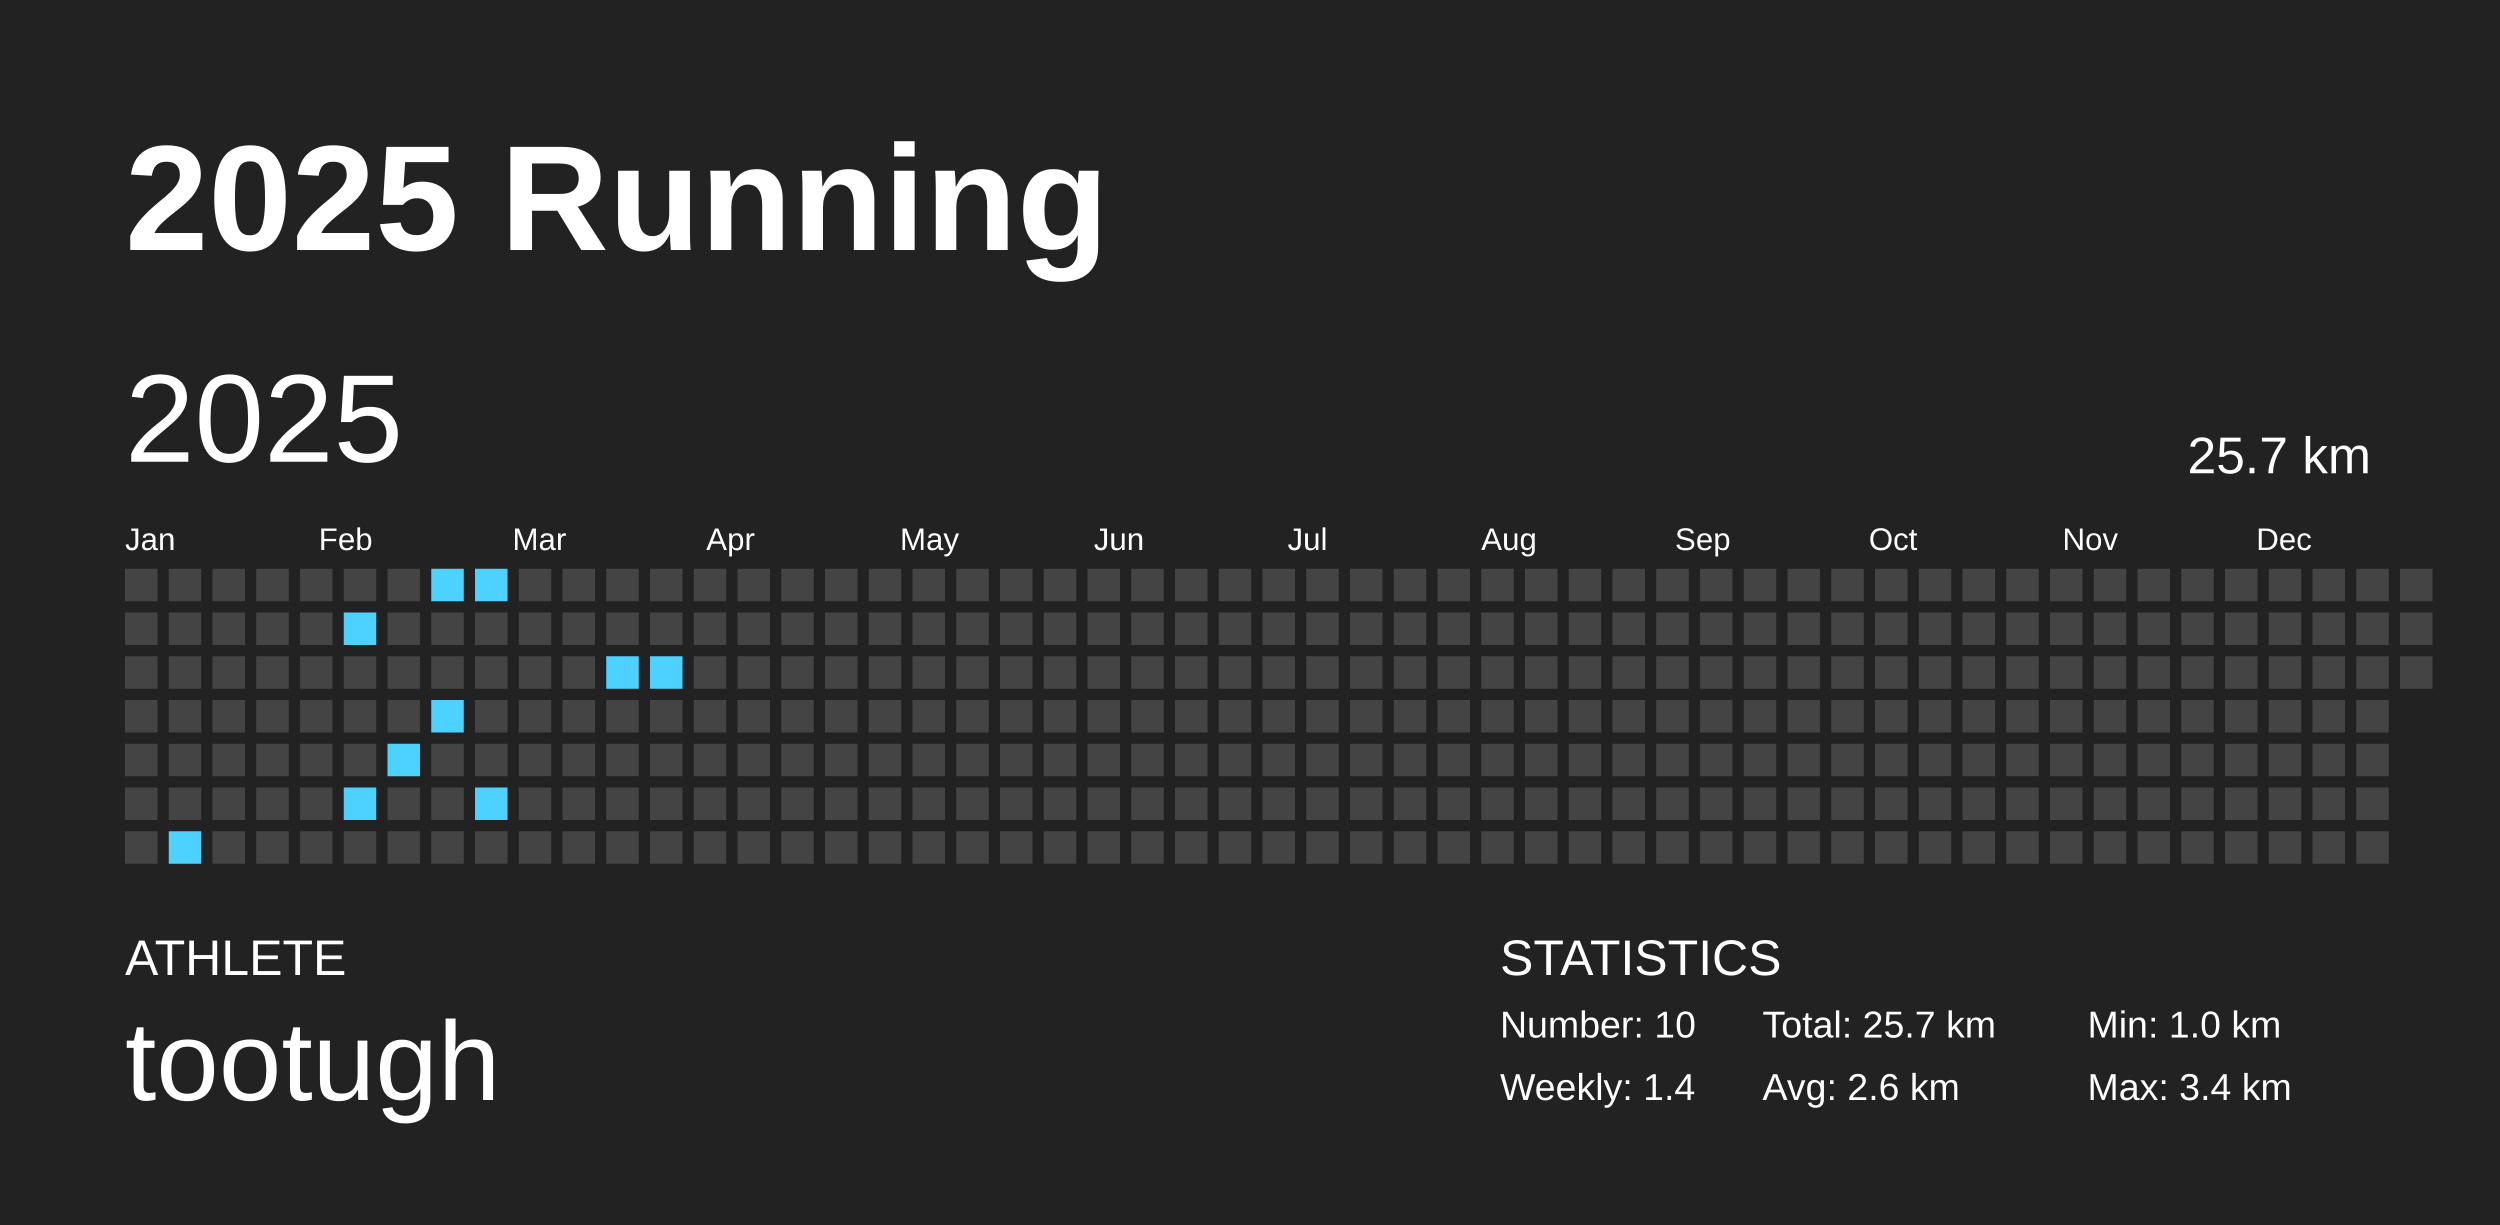
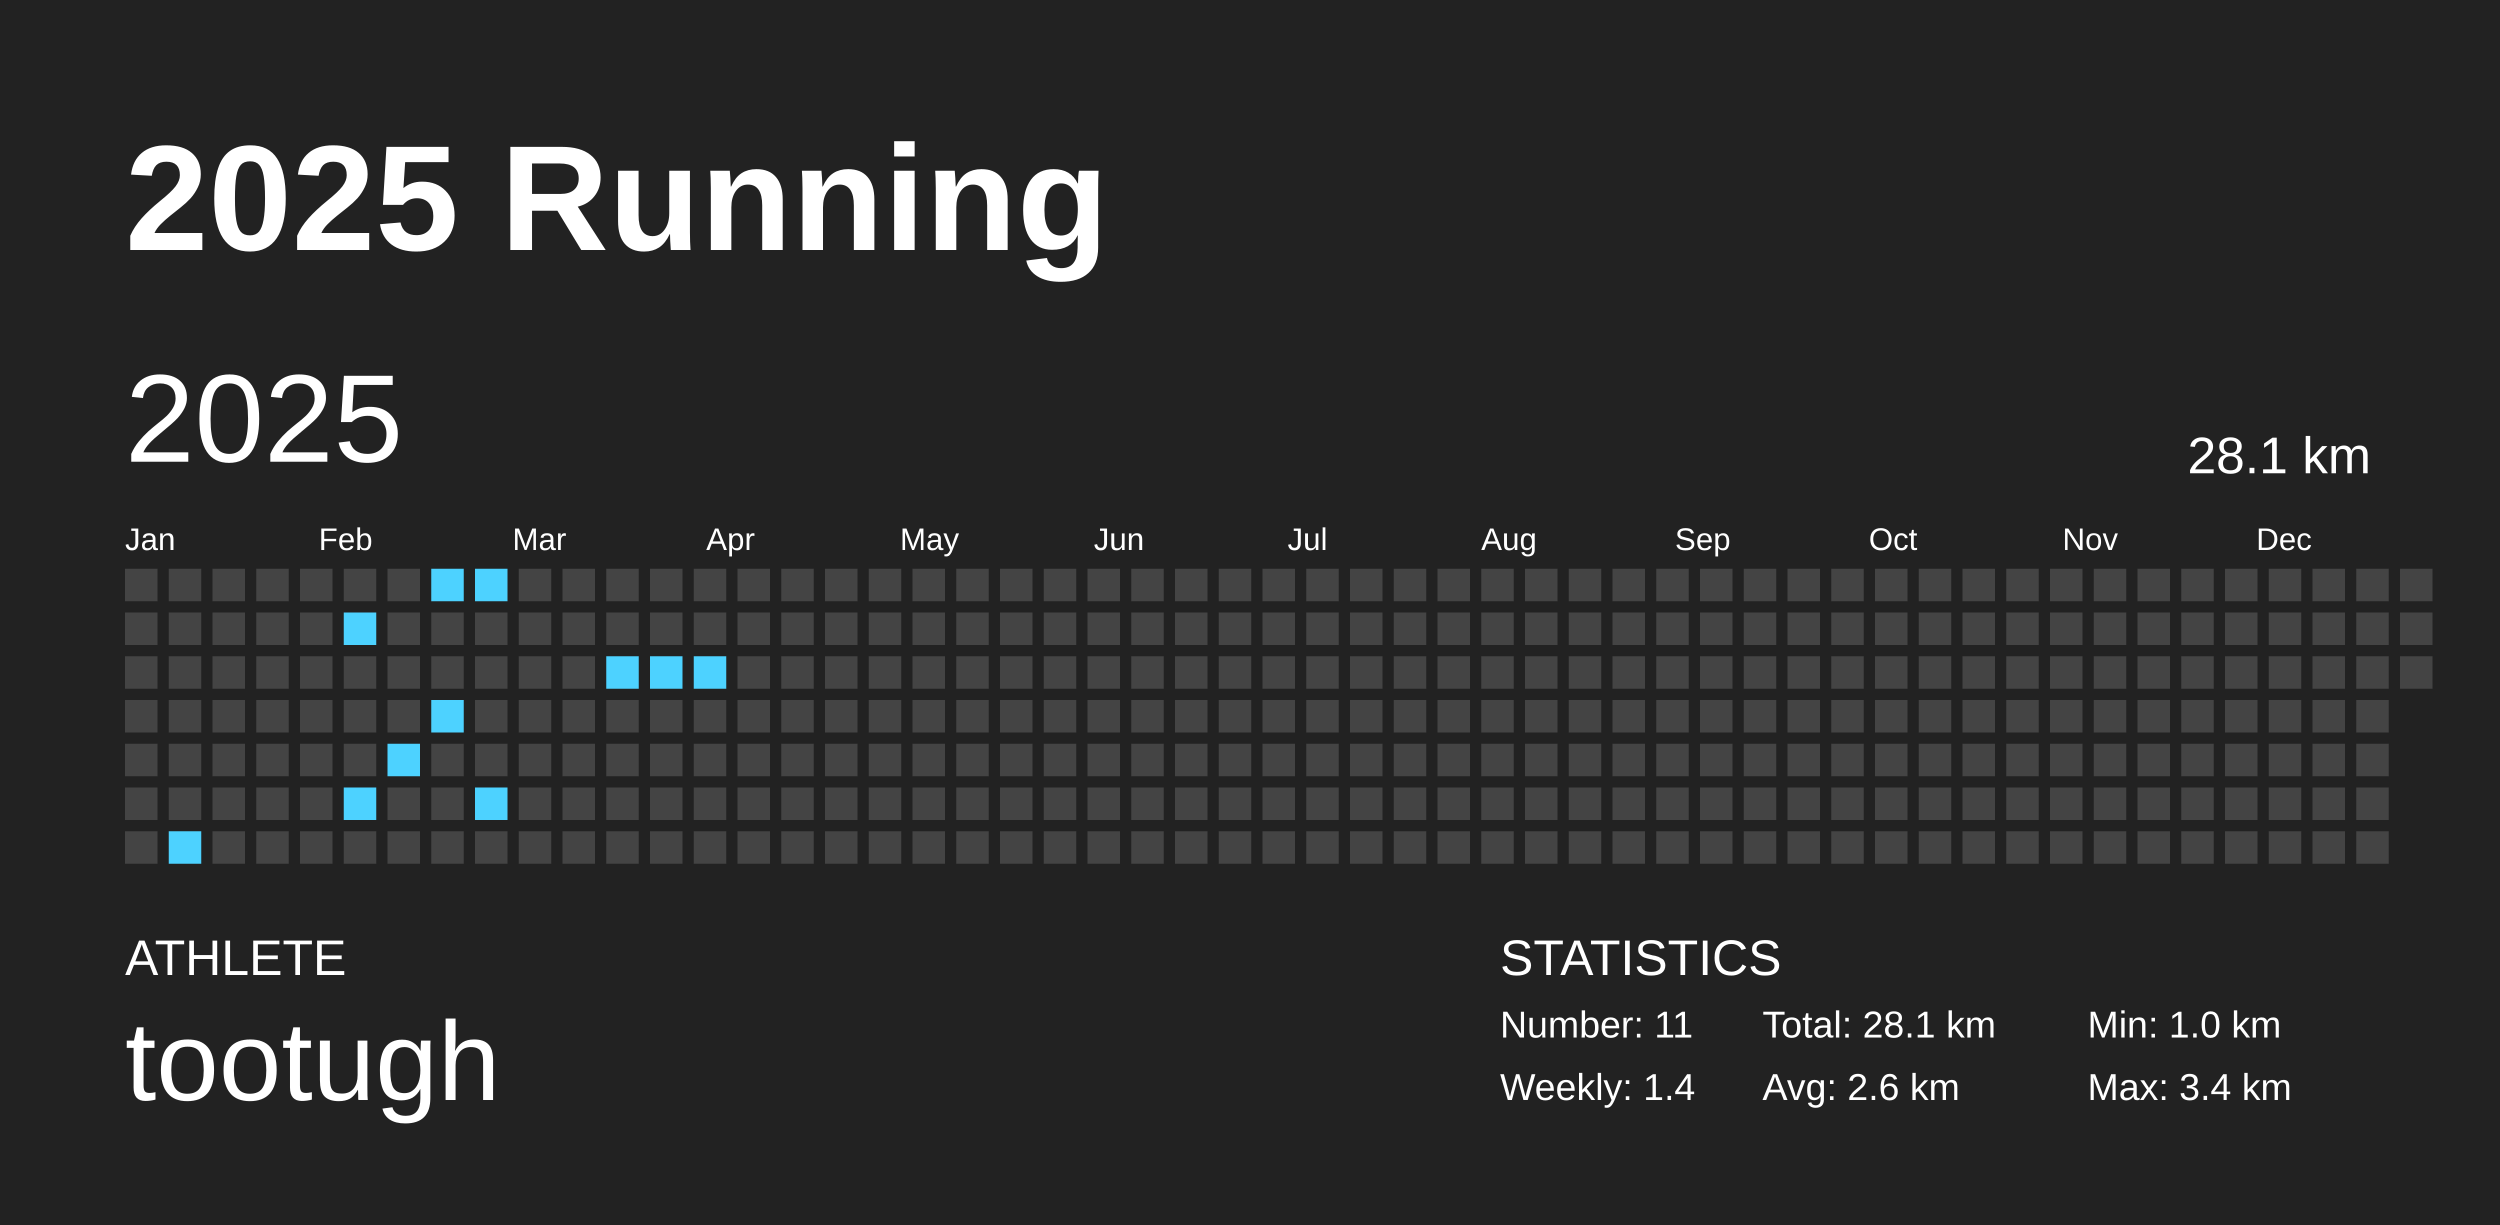
<svg xmlns="http://www.w3.org/2000/svg" baseProfile="full" height="98mm" version="1.1" viewBox="0,0,200,98" width="200mm">
  <defs />
  <rect fill="#222222" height="98" width="200" x="0" y="0" />
  <text fill="#FFFFFF" style="font-size:12px; font-family:Arial; font-weight:bold;" x="10" y="20">2025 Running</text>
  <text fill="#FFFFFF" style="font-size:4px; font-family:Arial" x="10" y="78">ATHLETE</text>
  <text fill="#FFFFFF" style="font-size:9px; font-family:Arial" x="10" y="88">tootugh</text>
  <text fill="#FFFFFF" style="font-size:4px; font-family:Arial" x="120" y="78">STATISTICS</text>
-   <text fill="#FFFFFF" style="font-size:3px; font-family:Arial" x="120" y="83">Number: 10</text>
+   <text fill="#FFFFFF" style="font-size:3px; font-family:Arial" x="120" y="83">Number: 11</text>
  <text fill="#FFFFFF" style="font-size:3px; font-family:Arial" x="120" y="88">Weekly: 1.4</text>
-   <text fill="#FFFFFF" style="font-size:3px; font-family:Arial" x="141" y="83">Total: 25.7 km</text>
+   <text fill="#FFFFFF" style="font-size:3px; font-family:Arial" x="141" y="83">Total: 28.1 km</text>
  <text fill="#FFFFFF" style="font-size:3px; font-family:Arial" x="141" y="88">Avg: 2.6 km</text>
  <text fill="#FFFFFF" style="font-size:3px; font-family:Arial" x="167" y="83">Min: 1.0 km</text>
  <text fill="#FFFFFF" style="font-size:3px; font-family:Arial" x="167" y="88">Max: 3.4 km</text>
  <text dominant-baseline="hanging" fill="#FFFFFF" style="font-size:10.0px; font-family:Arial;" x="10" y="30">2025</text>
-   <text dominant-baseline="hanging" fill="#FFFFFF" style="font-size:4.125px; font-family:Arial;" x="175" y="35">25.7 km</text>
+   <text dominant-baseline="hanging" fill="#FFFFFF" style="font-size:4.125px; font-family:Arial;" x="175" y="35">28.1 km</text>
  <text fill="#FFFFFF" style="font-size:2.5px; font-family:Arial" x="10.0" y="44">Jan</text>
  <text fill="#FFFFFF" style="font-size:2.5px; font-family:Arial" x="25.5" y="44">Feb</text>
  <text fill="#FFFFFF" style="font-size:2.5px; font-family:Arial" x="41.0" y="44">Mar</text>
  <text fill="#FFFFFF" style="font-size:2.5px; font-family:Arial" x="56.5" y="44">Apr</text>
  <text fill="#FFFFFF" style="font-size:2.5px; font-family:Arial" x="72.0" y="44">May</text>
  <text fill="#FFFFFF" style="font-size:2.5px; font-family:Arial" x="87.5" y="44">Jun</text>
  <text fill="#FFFFFF" style="font-size:2.5px; font-family:Arial" x="103.0" y="44">Jul</text>
  <text fill="#FFFFFF" style="font-size:2.5px; font-family:Arial" x="118.5" y="44">Aug</text>
  <text fill="#FFFFFF" style="font-size:2.5px; font-family:Arial" x="134.0" y="44">Sep</text>
  <text fill="#FFFFFF" style="font-size:2.5px; font-family:Arial" x="149.5" y="44">Oct</text>
  <text fill="#FFFFFF" style="font-size:2.5px; font-family:Arial" x="165.0" y="44">Nov</text>
  <text fill="#FFFFFF" style="font-size:2.5px; font-family:Arial" x="180.5" y="44">Dec</text>
  <rect fill="#444444" height="2.6" width="2.6" x="10.0" y="45.5" />
  <rect fill="#444444" height="2.6" width="2.6" x="10.0" y="49.0" />
  <rect fill="#444444" height="2.6" width="2.6" x="10.0" y="52.5" />
  <rect fill="#444444" height="2.6" width="2.6" x="10.0" y="56.0" />
  <rect fill="#444444" height="2.6" width="2.6" x="10.0" y="59.5" />
  <rect fill="#444444" height="2.6" width="2.6" x="10.0" y="63.0" />
  <rect fill="#444444" height="2.6" width="2.6" x="10.0" y="66.5" />
  <rect fill="#444444" height="2.6" width="2.6" x="13.5" y="45.5" />
  <rect fill="#444444" height="2.6" width="2.6" x="13.5" y="49.0" />
  <rect fill="#444444" height="2.6" width="2.6" x="13.5" y="52.5" />
  <rect fill="#444444" height="2.6" width="2.6" x="13.5" y="56.0" />
  <rect fill="#444444" height="2.6" width="2.6" x="13.5" y="59.5" />
  <rect fill="#444444" height="2.6" width="2.6" x="13.5" y="63.0" />
  <rect fill="#4dd2ff" height="2.6" width="2.6" x="13.5" y="66.5" />
  <rect fill="#444444" height="2.6" width="2.6" x="17.0" y="45.5" />
  <rect fill="#444444" height="2.6" width="2.6" x="17.0" y="49.0" />
  <rect fill="#444444" height="2.6" width="2.6" x="17.0" y="52.5" />
  <rect fill="#444444" height="2.6" width="2.6" x="17.0" y="56.0" />
  <rect fill="#444444" height="2.6" width="2.6" x="17.0" y="59.5" />
  <rect fill="#444444" height="2.6" width="2.6" x="17.0" y="63.0" />
  <rect fill="#444444" height="2.6" width="2.6" x="17.0" y="66.5" />
  <rect fill="#444444" height="2.6" width="2.6" x="20.5" y="45.5" />
  <rect fill="#444444" height="2.6" width="2.6" x="20.5" y="49.0" />
  <rect fill="#444444" height="2.6" width="2.6" x="20.5" y="52.5" />
  <rect fill="#444444" height="2.6" width="2.6" x="20.5" y="56.0" />
  <rect fill="#444444" height="2.6" width="2.6" x="20.5" y="59.5" />
  <rect fill="#444444" height="2.6" width="2.6" x="20.5" y="63.0" />
  <rect fill="#444444" height="2.6" width="2.6" x="20.5" y="66.5" />
  <rect fill="#444444" height="2.6" width="2.6" x="24.0" y="45.5" />
  <rect fill="#444444" height="2.6" width="2.6" x="24.0" y="49.0" />
  <rect fill="#444444" height="2.6" width="2.6" x="24.0" y="52.5" />
  <rect fill="#444444" height="2.6" width="2.6" x="24.0" y="56.0" />
  <rect fill="#444444" height="2.6" width="2.6" x="24.0" y="59.5" />
  <rect fill="#444444" height="2.6" width="2.6" x="24.0" y="63.0" />
  <rect fill="#444444" height="2.6" width="2.6" x="24.0" y="66.5" />
  <rect fill="#444444" height="2.6" width="2.6" x="27.5" y="45.5" />
  <rect fill="#4dd2ff" height="2.6" width="2.6" x="27.5" y="49.0" />
  <rect fill="#444444" height="2.6" width="2.6" x="27.5" y="52.5" />
  <rect fill="#444444" height="2.6" width="2.6" x="27.5" y="56.0" />
  <rect fill="#444444" height="2.6" width="2.6" x="27.5" y="59.5" />
  <rect fill="#4dd2ff" height="2.6" width="2.6" x="27.5" y="63.0" />
  <rect fill="#444444" height="2.6" width="2.6" x="27.5" y="66.5" />
  <rect fill="#444444" height="2.6" width="2.6" x="31.0" y="45.5" />
  <rect fill="#444444" height="2.6" width="2.6" x="31.0" y="49.0" />
  <rect fill="#444444" height="2.6" width="2.6" x="31.0" y="52.5" />
  <rect fill="#444444" height="2.6" width="2.6" x="31.0" y="56.0" />
  <rect fill="#4dd2ff" height="2.6" width="2.6" x="31.0" y="59.5" />
  <rect fill="#444444" height="2.6" width="2.6" x="31.0" y="63.0" />
  <rect fill="#444444" height="2.6" width="2.6" x="31.0" y="66.5" />
  <rect fill="#4dd2ff" height="2.6" width="2.6" x="34.5" y="45.5" />
  <rect fill="#444444" height="2.6" width="2.6" x="34.5" y="49.0" />
  <rect fill="#444444" height="2.6" width="2.6" x="34.5" y="52.5" />
  <rect fill="#4dd2ff" height="2.6" width="2.6" x="34.5" y="56.0" />
  <rect fill="#444444" height="2.6" width="2.6" x="34.5" y="59.5" />
  <rect fill="#444444" height="2.6" width="2.6" x="34.5" y="63.0" />
  <rect fill="#444444" height="2.6" width="2.6" x="34.5" y="66.5" />
  <rect fill="#4dd2ff" height="2.6" width="2.6" x="38.0" y="45.5" />
  <rect fill="#444444" height="2.6" width="2.6" x="38.0" y="49.0" />
  <rect fill="#444444" height="2.6" width="2.6" x="38.0" y="52.5" />
  <rect fill="#444444" height="2.6" width="2.6" x="38.0" y="56.0" />
  <rect fill="#444444" height="2.6" width="2.6" x="38.0" y="59.5" />
  <rect fill="#4dd2ff" height="2.6" width="2.6" x="38.0" y="63.0" />
  <rect fill="#444444" height="2.6" width="2.6" x="38.0" y="66.5" />
  <rect fill="#444444" height="2.6" width="2.6" x="41.5" y="45.5" />
  <rect fill="#444444" height="2.6" width="2.6" x="41.5" y="49.0" />
  <rect fill="#444444" height="2.6" width="2.6" x="41.5" y="52.5" />
  <rect fill="#444444" height="2.6" width="2.6" x="41.5" y="56.0" />
  <rect fill="#444444" height="2.6" width="2.6" x="41.5" y="59.5" />
  <rect fill="#444444" height="2.6" width="2.6" x="41.5" y="63.0" />
  <rect fill="#444444" height="2.6" width="2.6" x="41.5" y="66.5" />
  <rect fill="#444444" height="2.6" width="2.6" x="45.0" y="45.5" />
  <rect fill="#444444" height="2.6" width="2.6" x="45.0" y="49.0" />
  <rect fill="#444444" height="2.6" width="2.6" x="45.0" y="52.5" />
  <rect fill="#444444" height="2.6" width="2.6" x="45.0" y="56.0" />
  <rect fill="#444444" height="2.6" width="2.6" x="45.0" y="59.5" />
  <rect fill="#444444" height="2.6" width="2.6" x="45.0" y="63.0" />
  <rect fill="#444444" height="2.6" width="2.6" x="45.0" y="66.5" />
  <rect fill="#444444" height="2.6" width="2.6" x="48.5" y="45.5" />
  <rect fill="#444444" height="2.6" width="2.6" x="48.5" y="49.0" />
  <rect fill="#4dd2ff" height="2.6" width="2.6" x="48.5" y="52.5" />
  <rect fill="#444444" height="2.6" width="2.6" x="48.5" y="56.0" />
  <rect fill="#444444" height="2.6" width="2.6" x="48.5" y="59.5" />
  <rect fill="#444444" height="2.6" width="2.6" x="48.5" y="63.0" />
  <rect fill="#444444" height="2.6" width="2.6" x="48.5" y="66.5" />
  <rect fill="#444444" height="2.6" width="2.6" x="52.0" y="45.5" />
  <rect fill="#444444" height="2.6" width="2.6" x="52.0" y="49.0" />
  <rect fill="#4dd2ff" height="2.6" width="2.6" x="52.0" y="52.5" />
  <rect fill="#444444" height="2.6" width="2.6" x="52.0" y="56.0" />
  <rect fill="#444444" height="2.6" width="2.6" x="52.0" y="59.5" />
  <rect fill="#444444" height="2.6" width="2.6" x="52.0" y="63.0" />
  <rect fill="#444444" height="2.6" width="2.6" x="52.0" y="66.5" />
  <rect fill="#444444" height="2.6" width="2.6" x="55.5" y="45.5" />
  <rect fill="#444444" height="2.6" width="2.6" x="55.5" y="49.0" />
-   <rect fill="#444444" height="2.6" width="2.6" x="55.5" y="52.5" />
+   <rect fill="#4dd2ff" height="2.6" width="2.6" x="55.5" y="52.5" />
  <rect fill="#444444" height="2.6" width="2.6" x="55.5" y="56.0" />
  <rect fill="#444444" height="2.6" width="2.6" x="55.5" y="59.5" />
  <rect fill="#444444" height="2.6" width="2.6" x="55.5" y="63.0" />
  <rect fill="#444444" height="2.6" width="2.6" x="55.5" y="66.5" />
  <rect fill="#444444" height="2.6" width="2.6" x="59.0" y="45.5" />
  <rect fill="#444444" height="2.6" width="2.6" x="59.0" y="49.0" />
  <rect fill="#444444" height="2.6" width="2.6" x="59.0" y="52.5" />
  <rect fill="#444444" height="2.6" width="2.6" x="59.0" y="56.0" />
  <rect fill="#444444" height="2.6" width="2.6" x="59.0" y="59.5" />
  <rect fill="#444444" height="2.6" width="2.6" x="59.0" y="63.0" />
  <rect fill="#444444" height="2.6" width="2.6" x="59.0" y="66.5" />
  <rect fill="#444444" height="2.6" width="2.6" x="62.5" y="45.5" />
  <rect fill="#444444" height="2.6" width="2.6" x="62.5" y="49.0" />
  <rect fill="#444444" height="2.6" width="2.6" x="62.5" y="52.5" />
  <rect fill="#444444" height="2.6" width="2.6" x="62.5" y="56.0" />
  <rect fill="#444444" height="2.6" width="2.6" x="62.5" y="59.5" />
  <rect fill="#444444" height="2.6" width="2.6" x="62.5" y="63.0" />
  <rect fill="#444444" height="2.6" width="2.6" x="62.5" y="66.5" />
  <rect fill="#444444" height="2.6" width="2.6" x="66.0" y="45.5" />
  <rect fill="#444444" height="2.6" width="2.6" x="66.0" y="49.0" />
  <rect fill="#444444" height="2.6" width="2.6" x="66.0" y="52.5" />
  <rect fill="#444444" height="2.6" width="2.6" x="66.0" y="56.0" />
  <rect fill="#444444" height="2.6" width="2.6" x="66.0" y="59.5" />
  <rect fill="#444444" height="2.6" width="2.6" x="66.0" y="63.0" />
  <rect fill="#444444" height="2.6" width="2.6" x="66.0" y="66.5" />
  <rect fill="#444444" height="2.6" width="2.6" x="69.5" y="45.5" />
  <rect fill="#444444" height="2.6" width="2.6" x="69.5" y="49.0" />
  <rect fill="#444444" height="2.6" width="2.6" x="69.5" y="52.5" />
  <rect fill="#444444" height="2.6" width="2.6" x="69.5" y="56.0" />
  <rect fill="#444444" height="2.6" width="2.6" x="69.5" y="59.5" />
  <rect fill="#444444" height="2.6" width="2.6" x="69.5" y="63.0" />
  <rect fill="#444444" height="2.6" width="2.6" x="69.5" y="66.5" />
  <rect fill="#444444" height="2.6" width="2.6" x="73.0" y="45.5" />
  <rect fill="#444444" height="2.6" width="2.6" x="73.0" y="49.0" />
  <rect fill="#444444" height="2.6" width="2.6" x="73.0" y="52.5" />
  <rect fill="#444444" height="2.6" width="2.6" x="73.0" y="56.0" />
  <rect fill="#444444" height="2.6" width="2.6" x="73.0" y="59.5" />
  <rect fill="#444444" height="2.6" width="2.6" x="73.0" y="63.0" />
  <rect fill="#444444" height="2.6" width="2.6" x="73.0" y="66.5" />
  <rect fill="#444444" height="2.6" width="2.6" x="76.5" y="45.5" />
  <rect fill="#444444" height="2.6" width="2.6" x="76.5" y="49.0" />
  <rect fill="#444444" height="2.6" width="2.6" x="76.5" y="52.5" />
  <rect fill="#444444" height="2.6" width="2.6" x="76.5" y="56.0" />
  <rect fill="#444444" height="2.6" width="2.6" x="76.5" y="59.5" />
  <rect fill="#444444" height="2.6" width="2.6" x="76.5" y="63.0" />
  <rect fill="#444444" height="2.6" width="2.6" x="76.5" y="66.5" />
  <rect fill="#444444" height="2.6" width="2.6" x="80.0" y="45.5" />
  <rect fill="#444444" height="2.6" width="2.6" x="80.0" y="49.0" />
  <rect fill="#444444" height="2.6" width="2.6" x="80.0" y="52.5" />
  <rect fill="#444444" height="2.6" width="2.6" x="80.0" y="56.0" />
  <rect fill="#444444" height="2.6" width="2.6" x="80.0" y="59.5" />
  <rect fill="#444444" height="2.6" width="2.6" x="80.0" y="63.0" />
  <rect fill="#444444" height="2.6" width="2.6" x="80.0" y="66.5" />
  <rect fill="#444444" height="2.6" width="2.6" x="83.5" y="45.5" />
  <rect fill="#444444" height="2.6" width="2.6" x="83.5" y="49.0" />
  <rect fill="#444444" height="2.6" width="2.6" x="83.5" y="52.5" />
  <rect fill="#444444" height="2.6" width="2.6" x="83.5" y="56.0" />
  <rect fill="#444444" height="2.6" width="2.6" x="83.5" y="59.5" />
  <rect fill="#444444" height="2.6" width="2.6" x="83.5" y="63.0" />
  <rect fill="#444444" height="2.6" width="2.6" x="83.5" y="66.5" />
  <rect fill="#444444" height="2.6" width="2.6" x="87.0" y="45.5" />
  <rect fill="#444444" height="2.6" width="2.6" x="87.0" y="49.0" />
  <rect fill="#444444" height="2.6" width="2.6" x="87.0" y="52.5" />
  <rect fill="#444444" height="2.6" width="2.6" x="87.0" y="56.0" />
  <rect fill="#444444" height="2.6" width="2.6" x="87.0" y="59.5" />
  <rect fill="#444444" height="2.6" width="2.6" x="87.0" y="63.0" />
  <rect fill="#444444" height="2.6" width="2.6" x="87.0" y="66.5" />
  <rect fill="#444444" height="2.6" width="2.6" x="90.5" y="45.5" />
  <rect fill="#444444" height="2.6" width="2.6" x="90.5" y="49.0" />
  <rect fill="#444444" height="2.6" width="2.6" x="90.5" y="52.5" />
  <rect fill="#444444" height="2.6" width="2.6" x="90.5" y="56.0" />
  <rect fill="#444444" height="2.6" width="2.6" x="90.5" y="59.5" />
  <rect fill="#444444" height="2.6" width="2.6" x="90.5" y="63.0" />
  <rect fill="#444444" height="2.6" width="2.6" x="90.5" y="66.5" />
  <rect fill="#444444" height="2.6" width="2.6" x="94.0" y="45.5" />
  <rect fill="#444444" height="2.6" width="2.6" x="94.0" y="49.0" />
  <rect fill="#444444" height="2.6" width="2.6" x="94.0" y="52.5" />
  <rect fill="#444444" height="2.6" width="2.6" x="94.0" y="56.0" />
  <rect fill="#444444" height="2.6" width="2.6" x="94.0" y="59.5" />
  <rect fill="#444444" height="2.6" width="2.6" x="94.0" y="63.0" />
  <rect fill="#444444" height="2.6" width="2.6" x="94.0" y="66.5" />
  <rect fill="#444444" height="2.6" width="2.6" x="97.5" y="45.5" />
  <rect fill="#444444" height="2.6" width="2.6" x="97.5" y="49.0" />
  <rect fill="#444444" height="2.6" width="2.6" x="97.5" y="52.5" />
  <rect fill="#444444" height="2.6" width="2.6" x="97.5" y="56.0" />
  <rect fill="#444444" height="2.6" width="2.6" x="97.5" y="59.5" />
  <rect fill="#444444" height="2.6" width="2.6" x="97.5" y="63.0" />
  <rect fill="#444444" height="2.6" width="2.6" x="97.5" y="66.5" />
  <rect fill="#444444" height="2.6" width="2.6" x="101.0" y="45.5" />
  <rect fill="#444444" height="2.6" width="2.6" x="101.0" y="49.0" />
  <rect fill="#444444" height="2.6" width="2.6" x="101.0" y="52.5" />
  <rect fill="#444444" height="2.6" width="2.6" x="101.0" y="56.0" />
  <rect fill="#444444" height="2.6" width="2.6" x="101.0" y="59.5" />
  <rect fill="#444444" height="2.6" width="2.6" x="101.0" y="63.0" />
  <rect fill="#444444" height="2.6" width="2.6" x="101.0" y="66.5" />
  <rect fill="#444444" height="2.6" width="2.6" x="104.5" y="45.5" />
  <rect fill="#444444" height="2.6" width="2.6" x="104.5" y="49.0" />
  <rect fill="#444444" height="2.6" width="2.6" x="104.5" y="52.5" />
  <rect fill="#444444" height="2.6" width="2.6" x="104.5" y="56.0" />
  <rect fill="#444444" height="2.6" width="2.6" x="104.5" y="59.5" />
  <rect fill="#444444" height="2.6" width="2.6" x="104.5" y="63.0" />
  <rect fill="#444444" height="2.6" width="2.6" x="104.5" y="66.5" />
  <rect fill="#444444" height="2.6" width="2.6" x="108.0" y="45.5" />
  <rect fill="#444444" height="2.6" width="2.6" x="108.0" y="49.0" />
  <rect fill="#444444" height="2.6" width="2.6" x="108.0" y="52.5" />
  <rect fill="#444444" height="2.6" width="2.6" x="108.0" y="56.0" />
  <rect fill="#444444" height="2.6" width="2.6" x="108.0" y="59.5" />
  <rect fill="#444444" height="2.6" width="2.6" x="108.0" y="63.0" />
  <rect fill="#444444" height="2.6" width="2.6" x="108.0" y="66.5" />
  <rect fill="#444444" height="2.6" width="2.6" x="111.5" y="45.5" />
  <rect fill="#444444" height="2.6" width="2.6" x="111.5" y="49.0" />
  <rect fill="#444444" height="2.6" width="2.6" x="111.5" y="52.5" />
  <rect fill="#444444" height="2.6" width="2.6" x="111.5" y="56.0" />
  <rect fill="#444444" height="2.6" width="2.6" x="111.5" y="59.5" />
  <rect fill="#444444" height="2.6" width="2.6" x="111.5" y="63.0" />
  <rect fill="#444444" height="2.6" width="2.6" x="111.5" y="66.5" />
  <rect fill="#444444" height="2.6" width="2.6" x="115.0" y="45.5" />
  <rect fill="#444444" height="2.6" width="2.6" x="115.0" y="49.0" />
  <rect fill="#444444" height="2.6" width="2.6" x="115.0" y="52.5" />
  <rect fill="#444444" height="2.6" width="2.6" x="115.0" y="56.0" />
  <rect fill="#444444" height="2.6" width="2.6" x="115.0" y="59.5" />
  <rect fill="#444444" height="2.6" width="2.6" x="115.0" y="63.0" />
  <rect fill="#444444" height="2.6" width="2.6" x="115.0" y="66.5" />
  <rect fill="#444444" height="2.6" width="2.6" x="118.5" y="45.5" />
  <rect fill="#444444" height="2.6" width="2.6" x="118.5" y="49.0" />
  <rect fill="#444444" height="2.6" width="2.6" x="118.5" y="52.5" />
  <rect fill="#444444" height="2.6" width="2.6" x="118.5" y="56.0" />
  <rect fill="#444444" height="2.6" width="2.6" x="118.5" y="59.5" />
  <rect fill="#444444" height="2.6" width="2.6" x="118.5" y="63.0" />
  <rect fill="#444444" height="2.6" width="2.6" x="118.5" y="66.5" />
  <rect fill="#444444" height="2.6" width="2.6" x="122.0" y="45.5" />
  <rect fill="#444444" height="2.6" width="2.6" x="122.0" y="49.0" />
  <rect fill="#444444" height="2.6" width="2.6" x="122.0" y="52.5" />
  <rect fill="#444444" height="2.6" width="2.6" x="122.0" y="56.0" />
  <rect fill="#444444" height="2.6" width="2.6" x="122.0" y="59.5" />
  <rect fill="#444444" height="2.6" width="2.6" x="122.0" y="63.0" />
  <rect fill="#444444" height="2.6" width="2.6" x="122.0" y="66.5" />
  <rect fill="#444444" height="2.6" width="2.6" x="125.5" y="45.5" />
  <rect fill="#444444" height="2.6" width="2.6" x="125.5" y="49.0" />
  <rect fill="#444444" height="2.6" width="2.6" x="125.5" y="52.5" />
  <rect fill="#444444" height="2.6" width="2.6" x="125.5" y="56.0" />
  <rect fill="#444444" height="2.6" width="2.6" x="125.5" y="59.5" />
  <rect fill="#444444" height="2.6" width="2.6" x="125.5" y="63.0" />
  <rect fill="#444444" height="2.6" width="2.6" x="125.5" y="66.5" />
  <rect fill="#444444" height="2.6" width="2.6" x="129.0" y="45.5" />
  <rect fill="#444444" height="2.6" width="2.6" x="129.0" y="49.0" />
  <rect fill="#444444" height="2.6" width="2.6" x="129.0" y="52.5" />
  <rect fill="#444444" height="2.6" width="2.6" x="129.0" y="56.0" />
  <rect fill="#444444" height="2.6" width="2.6" x="129.0" y="59.5" />
  <rect fill="#444444" height="2.6" width="2.6" x="129.0" y="63.0" />
  <rect fill="#444444" height="2.6" width="2.6" x="129.0" y="66.5" />
  <rect fill="#444444" height="2.6" width="2.6" x="132.5" y="45.5" />
  <rect fill="#444444" height="2.6" width="2.6" x="132.5" y="49.0" />
  <rect fill="#444444" height="2.6" width="2.6" x="132.5" y="52.5" />
  <rect fill="#444444" height="2.6" width="2.6" x="132.5" y="56.0" />
  <rect fill="#444444" height="2.6" width="2.6" x="132.5" y="59.5" />
  <rect fill="#444444" height="2.6" width="2.6" x="132.5" y="63.0" />
  <rect fill="#444444" height="2.6" width="2.6" x="132.5" y="66.5" />
  <rect fill="#444444" height="2.6" width="2.6" x="136.0" y="45.5" />
  <rect fill="#444444" height="2.6" width="2.6" x="136.0" y="49.0" />
  <rect fill="#444444" height="2.6" width="2.6" x="136.0" y="52.5" />
  <rect fill="#444444" height="2.6" width="2.6" x="136.0" y="56.0" />
  <rect fill="#444444" height="2.6" width="2.6" x="136.0" y="59.5" />
  <rect fill="#444444" height="2.6" width="2.6" x="136.0" y="63.0" />
  <rect fill="#444444" height="2.6" width="2.6" x="136.0" y="66.5" />
  <rect fill="#444444" height="2.6" width="2.6" x="139.5" y="45.5" />
  <rect fill="#444444" height="2.6" width="2.6" x="139.5" y="49.0" />
  <rect fill="#444444" height="2.6" width="2.6" x="139.5" y="52.5" />
  <rect fill="#444444" height="2.6" width="2.6" x="139.5" y="56.0" />
  <rect fill="#444444" height="2.6" width="2.6" x="139.5" y="59.5" />
  <rect fill="#444444" height="2.6" width="2.6" x="139.5" y="63.0" />
  <rect fill="#444444" height="2.6" width="2.6" x="139.5" y="66.5" />
  <rect fill="#444444" height="2.6" width="2.6" x="143.0" y="45.5" />
  <rect fill="#444444" height="2.6" width="2.6" x="143.0" y="49.0" />
  <rect fill="#444444" height="2.6" width="2.6" x="143.0" y="52.5" />
  <rect fill="#444444" height="2.6" width="2.6" x="143.0" y="56.0" />
  <rect fill="#444444" height="2.6" width="2.6" x="143.0" y="59.5" />
  <rect fill="#444444" height="2.6" width="2.6" x="143.0" y="63.0" />
  <rect fill="#444444" height="2.6" width="2.6" x="143.0" y="66.5" />
  <rect fill="#444444" height="2.6" width="2.6" x="146.5" y="45.5" />
  <rect fill="#444444" height="2.6" width="2.6" x="146.5" y="49.0" />
  <rect fill="#444444" height="2.6" width="2.6" x="146.5" y="52.5" />
  <rect fill="#444444" height="2.6" width="2.6" x="146.5" y="56.0" />
  <rect fill="#444444" height="2.6" width="2.6" x="146.5" y="59.5" />
  <rect fill="#444444" height="2.6" width="2.6" x="146.5" y="63.0" />
  <rect fill="#444444" height="2.6" width="2.6" x="146.5" y="66.5" />
  <rect fill="#444444" height="2.6" width="2.6" x="150.0" y="45.5" />
  <rect fill="#444444" height="2.6" width="2.6" x="150.0" y="49.0" />
  <rect fill="#444444" height="2.6" width="2.6" x="150.0" y="52.5" />
  <rect fill="#444444" height="2.6" width="2.6" x="150.0" y="56.0" />
  <rect fill="#444444" height="2.6" width="2.6" x="150.0" y="59.5" />
  <rect fill="#444444" height="2.6" width="2.6" x="150.0" y="63.0" />
  <rect fill="#444444" height="2.6" width="2.6" x="150.0" y="66.5" />
  <rect fill="#444444" height="2.6" width="2.6" x="153.5" y="45.5" />
  <rect fill="#444444" height="2.6" width="2.6" x="153.5" y="49.0" />
  <rect fill="#444444" height="2.6" width="2.6" x="153.5" y="52.5" />
  <rect fill="#444444" height="2.6" width="2.6" x="153.5" y="56.0" />
  <rect fill="#444444" height="2.6" width="2.6" x="153.5" y="59.5" />
  <rect fill="#444444" height="2.6" width="2.6" x="153.5" y="63.0" />
  <rect fill="#444444" height="2.6" width="2.6" x="153.5" y="66.5" />
  <rect fill="#444444" height="2.6" width="2.6" x="157.0" y="45.5" />
  <rect fill="#444444" height="2.6" width="2.6" x="157.0" y="49.0" />
  <rect fill="#444444" height="2.6" width="2.6" x="157.0" y="52.5" />
  <rect fill="#444444" height="2.6" width="2.6" x="157.0" y="56.0" />
  <rect fill="#444444" height="2.6" width="2.6" x="157.0" y="59.5" />
  <rect fill="#444444" height="2.6" width="2.6" x="157.0" y="63.0" />
  <rect fill="#444444" height="2.6" width="2.6" x="157.0" y="66.5" />
  <rect fill="#444444" height="2.6" width="2.6" x="160.5" y="45.5" />
  <rect fill="#444444" height="2.6" width="2.6" x="160.5" y="49.0" />
  <rect fill="#444444" height="2.6" width="2.6" x="160.5" y="52.5" />
  <rect fill="#444444" height="2.6" width="2.6" x="160.5" y="56.0" />
  <rect fill="#444444" height="2.6" width="2.6" x="160.5" y="59.5" />
  <rect fill="#444444" height="2.6" width="2.6" x="160.5" y="63.0" />
  <rect fill="#444444" height="2.6" width="2.6" x="160.5" y="66.5" />
  <rect fill="#444444" height="2.6" width="2.6" x="164.0" y="45.5" />
  <rect fill="#444444" height="2.6" width="2.6" x="164.0" y="49.0" />
  <rect fill="#444444" height="2.6" width="2.6" x="164.0" y="52.5" />
  <rect fill="#444444" height="2.6" width="2.6" x="164.0" y="56.0" />
  <rect fill="#444444" height="2.6" width="2.6" x="164.0" y="59.5" />
  <rect fill="#444444" height="2.6" width="2.6" x="164.0" y="63.0" />
  <rect fill="#444444" height="2.6" width="2.6" x="164.0" y="66.5" />
  <rect fill="#444444" height="2.6" width="2.6" x="167.5" y="45.5" />
  <rect fill="#444444" height="2.6" width="2.6" x="167.5" y="49.0" />
  <rect fill="#444444" height="2.6" width="2.6" x="167.5" y="52.5" />
  <rect fill="#444444" height="2.6" width="2.6" x="167.5" y="56.0" />
  <rect fill="#444444" height="2.6" width="2.6" x="167.5" y="59.5" />
  <rect fill="#444444" height="2.6" width="2.6" x="167.5" y="63.0" />
  <rect fill="#444444" height="2.6" width="2.6" x="167.5" y="66.5" />
  <rect fill="#444444" height="2.6" width="2.6" x="171.0" y="45.5" />
  <rect fill="#444444" height="2.6" width="2.6" x="171.0" y="49.0" />
  <rect fill="#444444" height="2.6" width="2.6" x="171.0" y="52.5" />
  <rect fill="#444444" height="2.6" width="2.6" x="171.0" y="56.0" />
  <rect fill="#444444" height="2.6" width="2.6" x="171.0" y="59.5" />
  <rect fill="#444444" height="2.6" width="2.6" x="171.0" y="63.0" />
  <rect fill="#444444" height="2.6" width="2.6" x="171.0" y="66.5" />
  <rect fill="#444444" height="2.6" width="2.6" x="174.5" y="45.5" />
  <rect fill="#444444" height="2.6" width="2.6" x="174.5" y="49.0" />
  <rect fill="#444444" height="2.6" width="2.6" x="174.5" y="52.5" />
  <rect fill="#444444" height="2.6" width="2.6" x="174.5" y="56.0" />
  <rect fill="#444444" height="2.6" width="2.6" x="174.5" y="59.5" />
  <rect fill="#444444" height="2.6" width="2.6" x="174.5" y="63.0" />
  <rect fill="#444444" height="2.6" width="2.6" x="174.5" y="66.5" />
  <rect fill="#444444" height="2.6" width="2.6" x="178.0" y="45.5" />
  <rect fill="#444444" height="2.6" width="2.6" x="178.0" y="49.0" />
  <rect fill="#444444" height="2.6" width="2.6" x="178.0" y="52.5" />
  <rect fill="#444444" height="2.6" width="2.6" x="178.0" y="56.0" />
  <rect fill="#444444" height="2.6" width="2.6" x="178.0" y="59.5" />
  <rect fill="#444444" height="2.6" width="2.6" x="178.0" y="63.0" />
  <rect fill="#444444" height="2.6" width="2.6" x="178.0" y="66.5" />
  <rect fill="#444444" height="2.6" width="2.6" x="181.5" y="45.5" />
  <rect fill="#444444" height="2.6" width="2.6" x="181.5" y="49.0" />
  <rect fill="#444444" height="2.6" width="2.6" x="181.5" y="52.5" />
  <rect fill="#444444" height="2.6" width="2.6" x="181.5" y="56.0" />
  <rect fill="#444444" height="2.6" width="2.6" x="181.5" y="59.5" />
  <rect fill="#444444" height="2.6" width="2.6" x="181.5" y="63.0" />
  <rect fill="#444444" height="2.6" width="2.6" x="181.5" y="66.5" />
  <rect fill="#444444" height="2.6" width="2.6" x="185.0" y="45.5" />
  <rect fill="#444444" height="2.6" width="2.6" x="185.0" y="49.0" />
  <rect fill="#444444" height="2.6" width="2.6" x="185.0" y="52.5" />
  <rect fill="#444444" height="2.6" width="2.6" x="185.0" y="56.0" />
  <rect fill="#444444" height="2.6" width="2.6" x="185.0" y="59.5" />
  <rect fill="#444444" height="2.6" width="2.6" x="185.0" y="63.0" />
  <rect fill="#444444" height="2.6" width="2.6" x="185.0" y="66.5" />
  <rect fill="#444444" height="2.6" width="2.6" x="188.5" y="45.5" />
  <rect fill="#444444" height="2.6" width="2.6" x="188.5" y="49.0" />
  <rect fill="#444444" height="2.6" width="2.6" x="188.5" y="52.5" />
  <rect fill="#444444" height="2.6" width="2.6" x="188.5" y="56.0" />
  <rect fill="#444444" height="2.6" width="2.6" x="188.5" y="59.5" />
  <rect fill="#444444" height="2.6" width="2.6" x="188.5" y="63.0" />
  <rect fill="#444444" height="2.6" width="2.6" x="188.5" y="66.5" />
  <rect fill="#444444" height="2.6" width="2.6" x="192.0" y="45.5" />
  <rect fill="#444444" height="2.6" width="2.6" x="192.0" y="49.0" />
  <rect fill="#444444" height="2.6" width="2.6" x="192.0" y="52.5" />
</svg>
